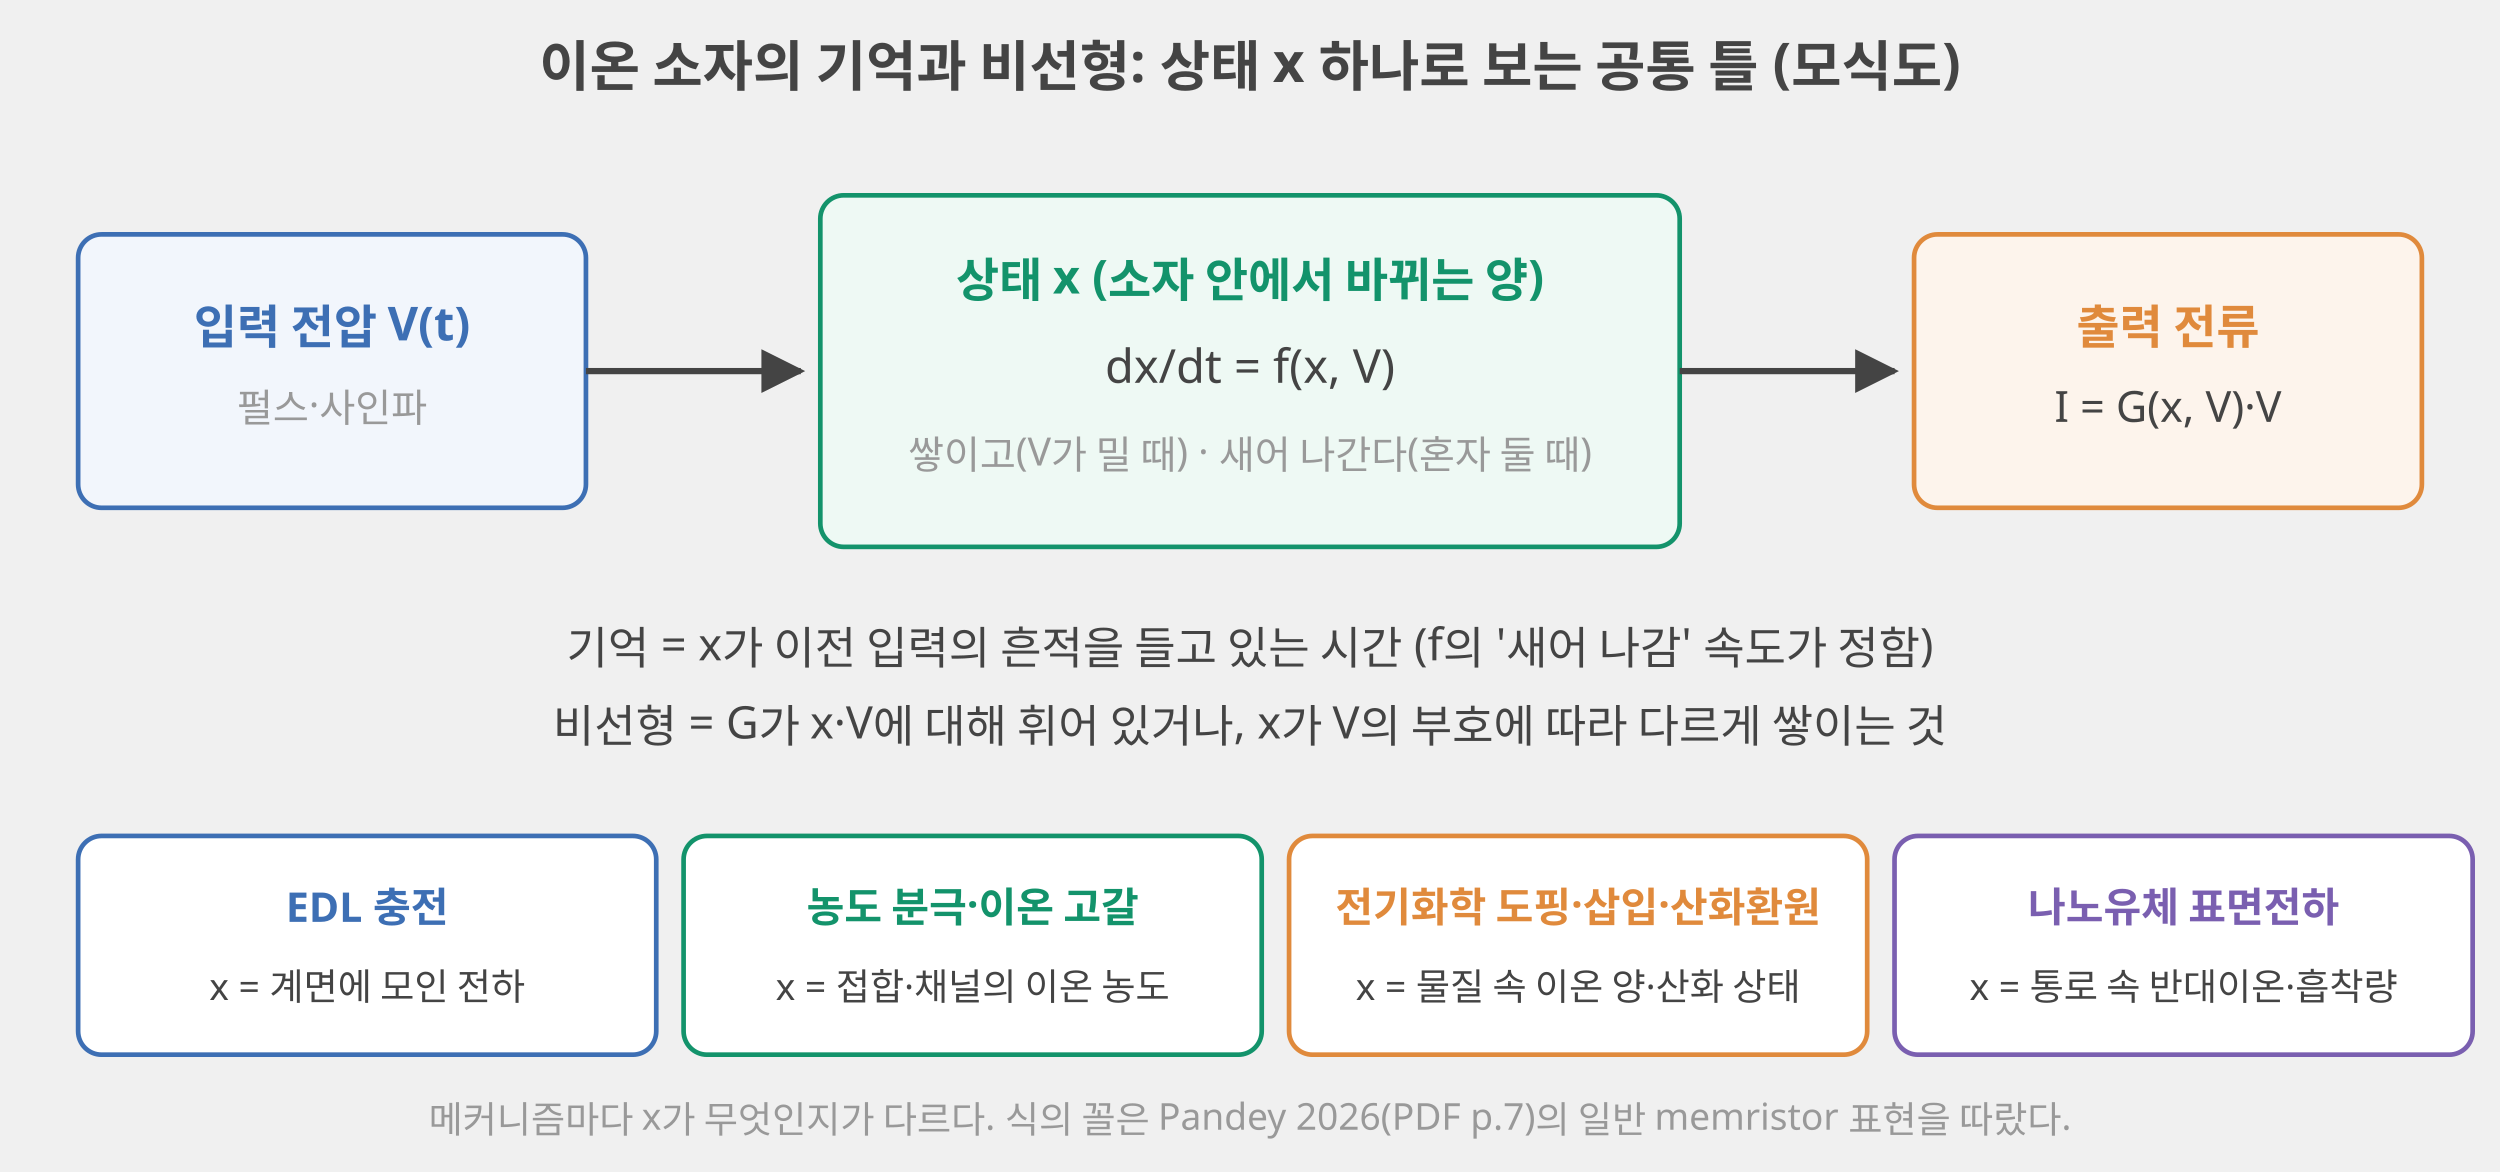
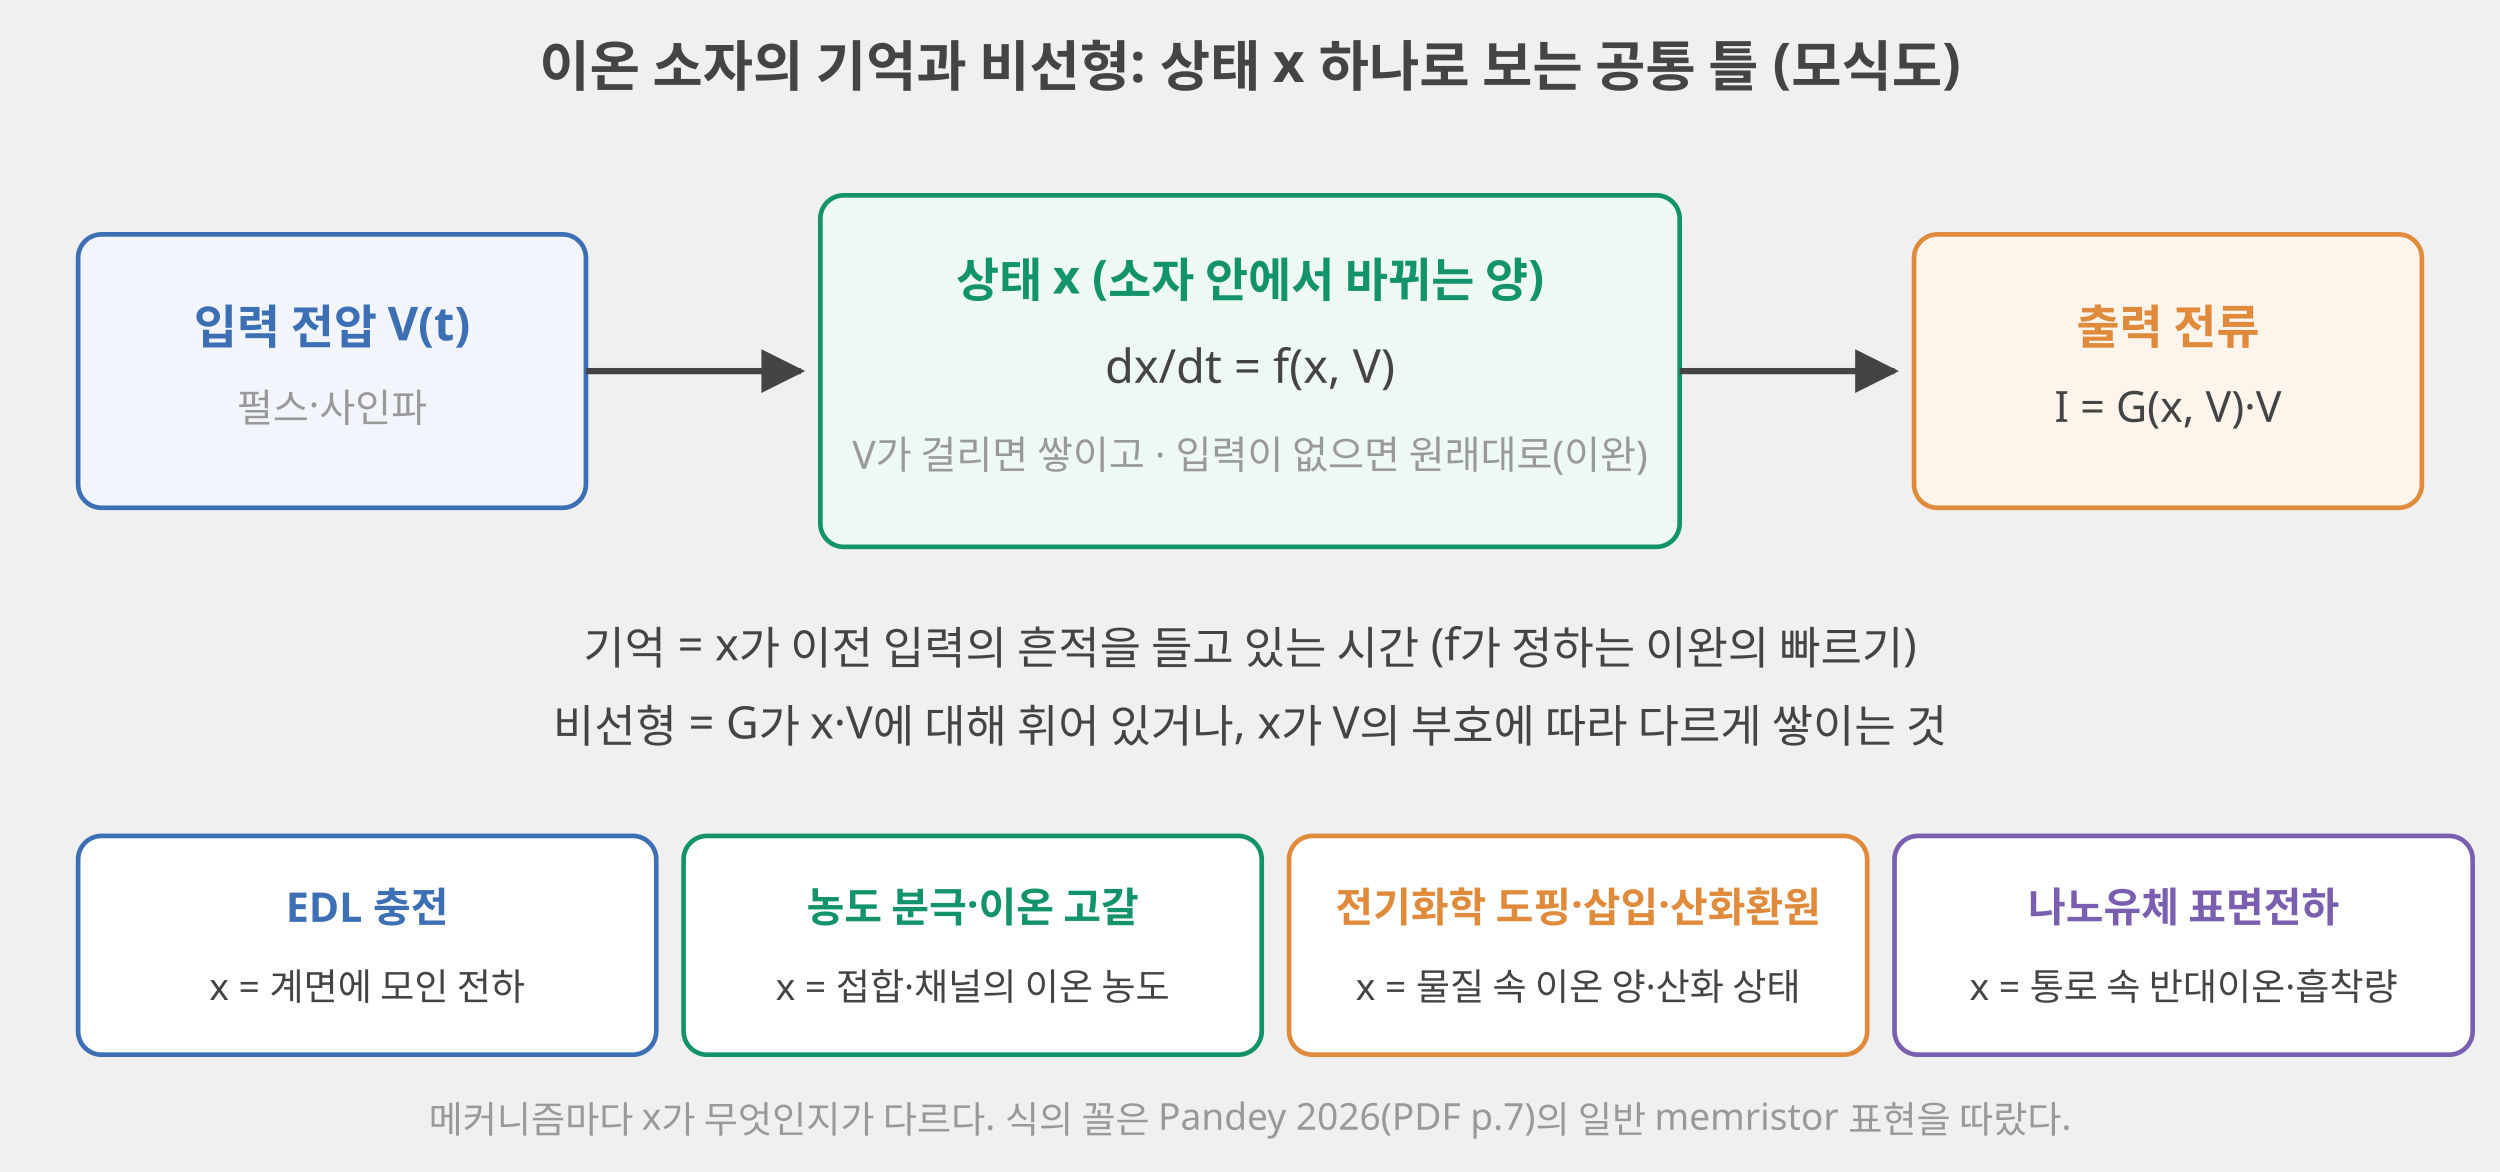
<svg xmlns="http://www.w3.org/2000/svg" viewBox="0 0 640 300" width="100%" font-family="Noto Sans KR, Malgun Gothic, sans-serif" font-size="13" fill="#444">
  <defs>
    <marker id="arr" viewBox="0 0 10 10" refX="9" refY="5" markerWidth="7" markerHeight="7" orient="auto-start-reverse">
      <path d="M0,0 L10,5 L0,10 z" fill="#444" />
    </marker>
  </defs>
  <text x="320.0" y="22.0" font-size="14" fill="#444" text-anchor="middle" font-weight="bold">이온 소자의 기억과 비선형: 상태 x 하나로 보는 공통 틀 (모식도)</text>
  <rect x="20.0" y="60.0" width="130.0" height="70.0" rx="6" fill="#f2f6fc" stroke="#3d6fb4" stroke-width="1.2" />
  <text x="85.0" y="88.0" font-size="12" fill="#3d6fb4" text-anchor="middle" font-weight="bold">입력 전압 V(t)</text>
  <text x="85.0" y="108.0" font-size="10" fill="#999" text-anchor="middle" font-weight="normal">펄스·사인파</text>
  <line x1="150.0" y1="95.0" x2="205.0" y2="95.0" stroke="#444" stroke-width="1.6" marker-end="url(#arr)" />
  <rect x="210.0" y="50.0" width="220.0" height="90.0" rx="6" fill="#eef9f4" stroke="#13936b" stroke-width="1.2" />
  <text x="320.0" y="76.0" font-size="12" fill="#13936b" text-anchor="middle" font-weight="bold">상태 x (소자 안에서 바뀌는 양)</text>
  <text x="320.0" y="98.0" font-size="12" fill="#444" text-anchor="middle" font-weight="normal">dx/dt = f(x, V)</text>
-   <text x="320.0" y="120.0" font-size="10" fill="#999" text-anchor="middle" font-weight="normal">쌓이고(V가 밀 때) · 새어 나간다(혼자 둘 때)</text>
+   <text x="320.0" y="120.0" font-size="10" fill="#999" text-anchor="middle" font-weight="normal">V가 걸리면 쌓이고 · 입력이 없으면 원래대로(이완)</text>
  <line x1="430.0" y1="95.0" x2="485.0" y2="95.0" stroke="#444" stroke-width="1.6" marker-end="url(#arr)" />
  <rect x="490.0" y="60.0" width="130.0" height="70.0" rx="6" fill="#fdf4ec" stroke="#e08a3c" stroke-width="1.2" />
  <text x="555.0" y="88.0" font-size="12" fill="#e08a3c" text-anchor="middle" font-weight="bold">출력 전류</text>
  <text x="555.0" y="108.0" font-size="11" fill="#444" text-anchor="middle" font-weight="normal">I = G(x, V)·V</text>
-   <text x="320.0" y="170.0" font-size="11.5" fill="#444" text-anchor="middle" font-weight="normal">기억 = x가 이전 입력의 흔적을 들고 있는 시간 (f의 '새어 나감' 속도가 정함)</text>
+   <text x="320.0" y="170.0" font-size="11.5" fill="#444" text-anchor="middle" font-weight="normal">기억 = x가 이전 입력의 흔적을 들고 있는 시간 (f가 정하는 이완의 빠르기)</text>
  <text x="320.0" y="190.0" font-size="11.5" fill="#444" text-anchor="middle" font-weight="normal">비선형 = G가 x·V에 대해 휘어 있거나, x가 V의 부호에 따라 다르게 쌓이는 것</text>
  <rect x="20.0" y="214.0" width="148.0" height="56.0" rx="6" fill="#fff" stroke="#3d6fb4" stroke-width="1.2" />
  <text x="94.0" y="236.0" font-size="10.5" fill="#3d6fb4" text-anchor="middle" font-weight="bold">EDL 충전</text>
  <text x="94.0" y="256.0" font-size="9.5" fill="#444" text-anchor="middle" font-weight="normal">x = 계면에 모인 전하</text>
  <rect x="175.0" y="214.0" width="148.0" height="56.0" rx="6" fill="#fff" stroke="#13936b" stroke-width="1.2" />
  <text x="249.0" y="236.0" font-size="10.5" fill="#13936b" text-anchor="middle" font-weight="bold">농도 분극·이온 고갈</text>
  <text x="249.0" y="256.0" font-size="9.5" fill="#444" text-anchor="middle" font-weight="normal">x = 접합·채널의 이온 농도</text>
  <rect x="330.0" y="214.0" width="148.0" height="56.0" rx="6" fill="#fff" stroke="#e08a3c" stroke-width="1.2" />
  <text x="404.0" y="236.0" font-size="10.5" fill="#e08a3c" text-anchor="middle" font-weight="bold">전기화학 도핑·삽입·산화환원</text>
  <text x="404.0" y="256.0" font-size="9.5" fill="#444" text-anchor="middle" font-weight="normal">x = 물질 속 이온 양·산화 상태</text>
  <rect x="485.0" y="214.0" width="148.0" height="56.0" rx="6" fill="#fff" stroke="#7a5fb0" stroke-width="1.2" />
  <text x="559.0" y="236.0" font-size="10.5" fill="#7a5fb0" text-anchor="middle" font-weight="bold">나노유체 표면전하</text>
  <text x="559.0" y="256.0" font-size="9.5" fill="#444" text-anchor="middle" font-weight="normal">x = 통로 속 반대이온·흡착량</text>
  <text x="320.0" y="290.0" font-size="9.5" fill="#999" text-anchor="middle" font-weight="normal">메커니즘마다 x가 무엇인지가 다르다. 식의 꼴은 Pandey 2026(PDF p.7)의 일반 memristor 표현을 따랐다.</text>
</svg>
